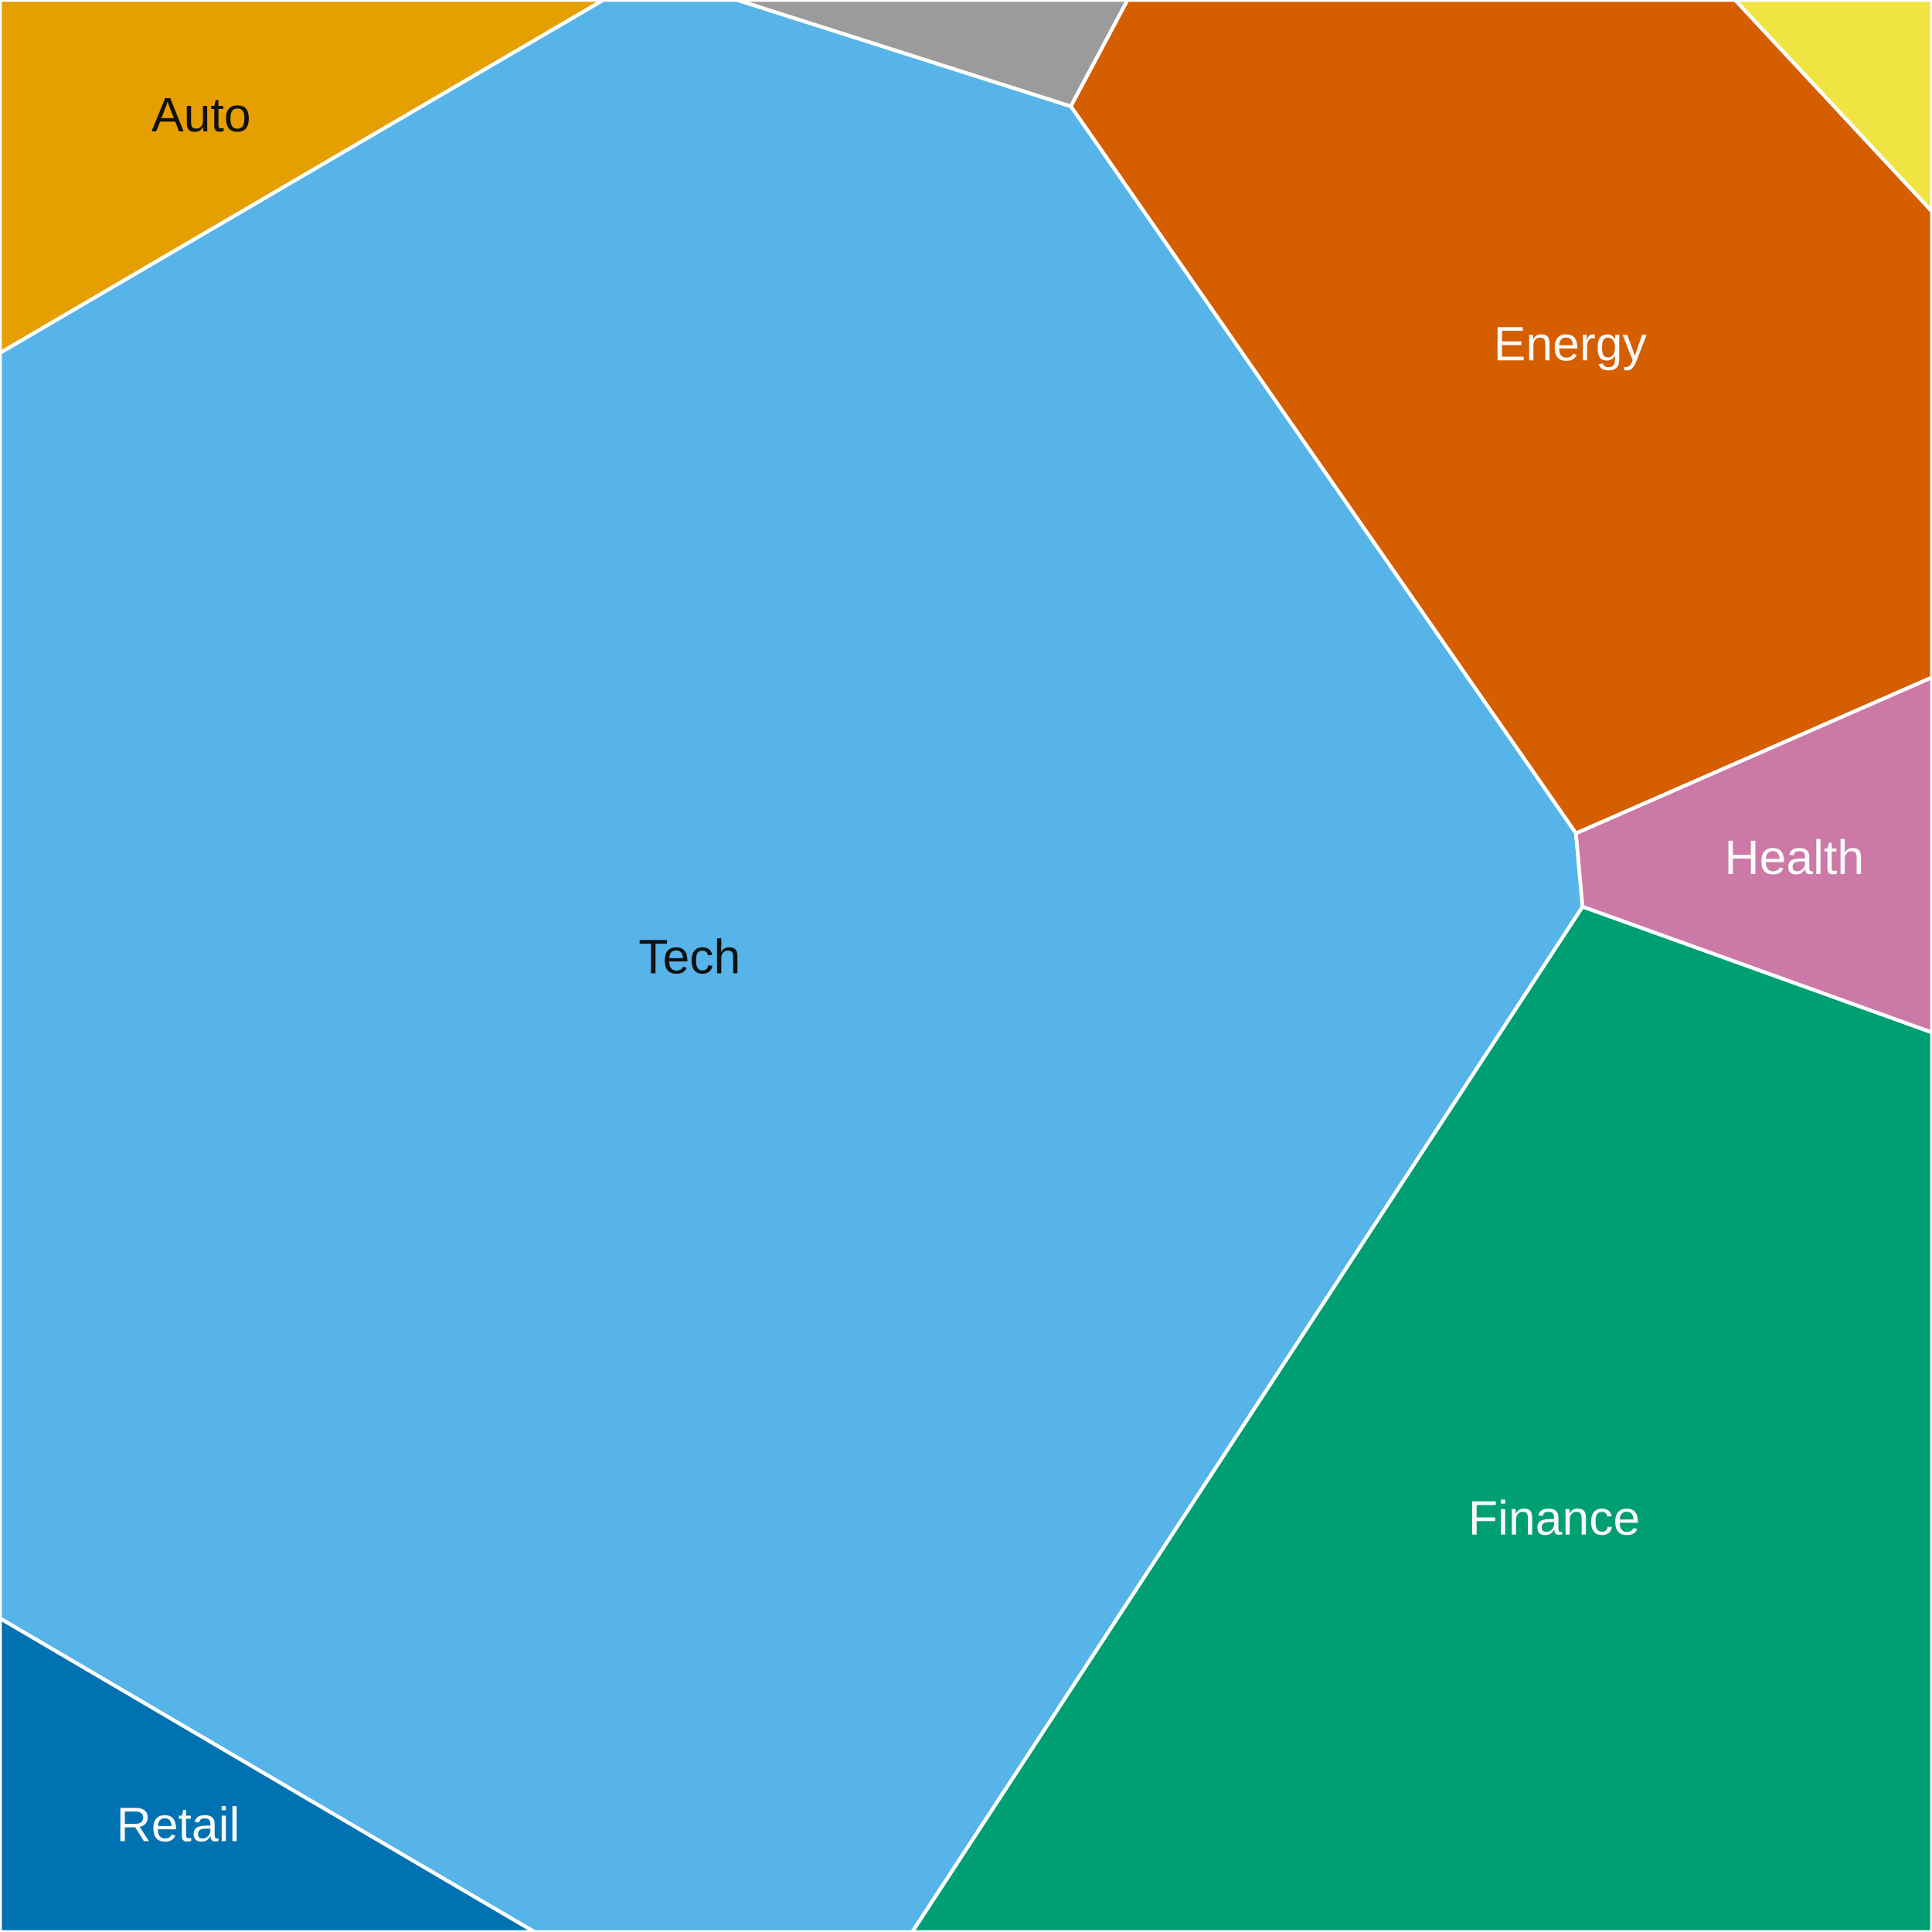
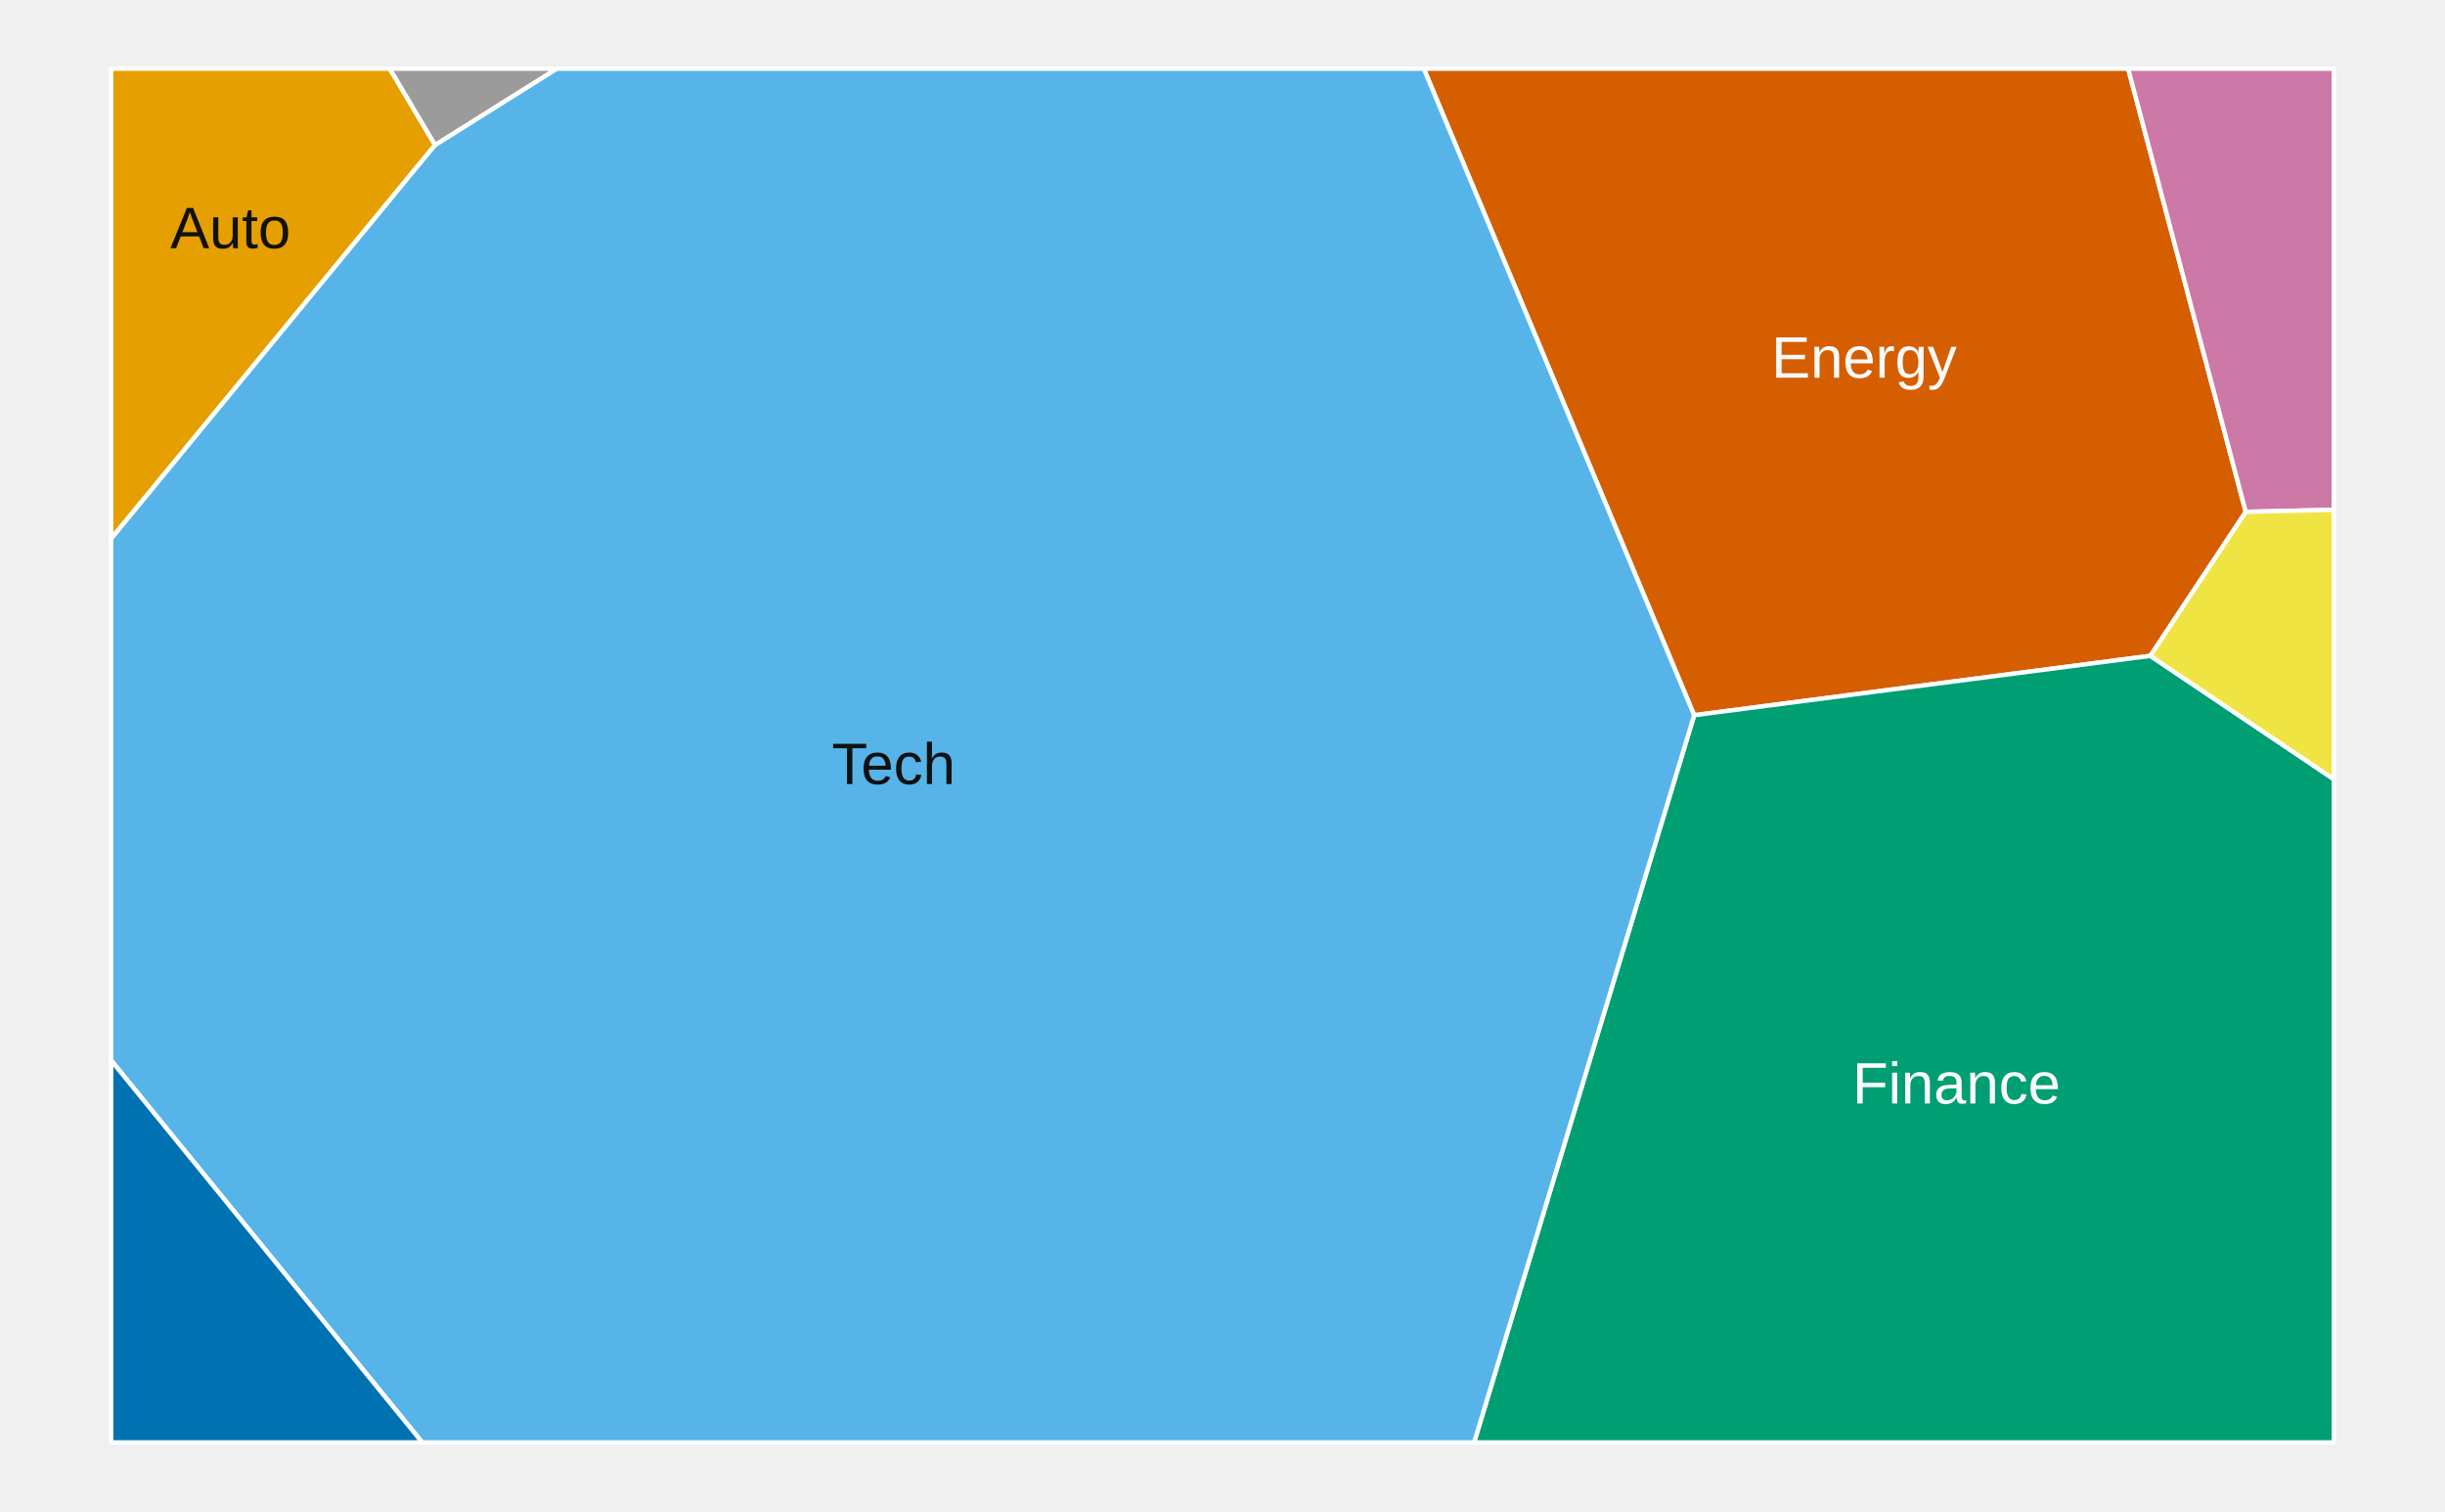
- <svg xmlns="http://www.w3.org/2000/svg" viewBox="0 0 800 800" width="800" height="800">
+ <svg xmlns="http://www.w3.org/2000/svg" viewBox="-18 141.662 836 516.676" width="836" height="516.676">
  <defs>
    <style>
      .cell { stroke: #FFFFFF; stroke-width: 1.5; stroke-linejoin: round; }
      .cell-label { font-family: "Helvetica Neue", Arial, sans-serif; text-anchor: middle; dominant-baseline: middle; }
    </style>
    <clipPath id="clip-Energy">
-       <path d="M800.00,280.51 L800.00,87.54 L718.52,0.00 L466.86,0.00 L443.38,44.00 L652.57,345.09 Z" />
+       <path d="M468.83,165.15 L561.27,386.21 L717.26,365.91 L749.87,316.67 L709.66,165.15 Z" />
    </clipPath>
    <clipPath id="clip-Finance">
-       <path d="M800.00,800.00 L800.00,427.51 L655.30,375.41 L377.67,800.00 Z" />
+       <path d="M486.03,634.85 L780.00,634.85 L780.00,408.09 L717.26,365.91 L561.27,386.21 Z" />
    </clipPath>
    <clipPath id="clip-Auto">
-       <path d="M0.00,0.00 L0.00,146.17 L249.86,0.00 Z" />
+       <path d="M20.00,165.15 L20.00,325.86 L130.76,191.23 L115.29,165.15 Z" />
    </clipPath>
    <clipPath id="clip-Tech">
-       <path d="M249.86,0.00 L0.00,146.17 L0.00,670.14 L221.32,800.00 L377.67,800.00 L655.30,375.41 L652.57,345.09 L443.38,44.00 L305.30,0.00 Z" />
-     </clipPath>
-     <clipPath id="clip-Health">
-       <path d="M800.00,280.51 L652.57,345.09 L655.30,375.41 L800.00,427.51 Z" />
-     </clipPath>
-     <clipPath id="clip-Retail">
-       <path d="M221.32,800.00 L-0.00,670.14 L-0.00,800.00 Z" />
+       <path d="M20.00,504.23 L126.37,634.85 L486.03,634.85 L561.27,386.21 L468.83,165.15 L172.33,165.15 L130.76,191.23 L20.00,325.86 Z" />
    </clipPath>
  </defs>
  <g id="voronoi-treemap">
    <g id="group-Companies">
-       <path id="cell-Energy" class="cell" d="M800.00,280.51 L800.00,87.54 L718.52,0.00 L466.86,0.00 L443.38,44.00 L652.57,345.09 Z" fill="#D55E00">
+       <path id="cell-Energy" class="cell" d="M468.83,165.15 L561.27,386.21 L717.26,365.91 L749.87,316.67 L709.66,165.15 Z" fill="#D55E00">
          </path>
-       <text class="cell-label" x="650.14" y="143.54" font-size="20.0" fill="#FAFAFA" clip-path="url(#clip-Energy)">Energy</text>
-       <path id="cell-Finance" class="cell" d="M800.00,800.00 L800.00,427.51 L655.30,375.41 L377.67,800.00 Z" fill="#009E73">
+       <text class="cell-label" x="619.36" y="265.13" font-size="20.0" fill="#FAFAFA" clip-path="url(#clip-Energy)">Energy</text>
+       <path id="cell-Finance" class="cell" d="M486.03,634.85 L780.00,634.85 L780.00,408.09 L717.26,365.91 L561.27,386.21 Z" fill="#009E73">
          </path>
-       <text class="cell-label" x="643.53" y="629.77" font-size="20.0" fill="#FAFAFA" clip-path="url(#clip-Finance)">Finance</text>
-       <path id="cell-Auto" class="cell" d="M0.00,0.00 L0.00,146.17 L249.86,0.00 Z" fill="#E69F00">
+       <text class="cell-label" x="650.97" y="513.31" font-size="20.0" fill="#FAFAFA" clip-path="url(#clip-Finance)">Finance</text>
+       <path id="cell-Auto" class="cell" d="M20.00,165.15 L20.00,325.86 L130.76,191.23 L115.29,165.15 Z" fill="#E69F00">
          </path>
-       <text class="cell-label" x="83.29" y="48.72" font-size="20.0" fill="#111111" clip-path="url(#clip-Auto)">Auto</text>
-       <path id="cell-Tech" class="cell" d="M249.86,0.00 L0.00,146.17 L0.00,670.14 L221.32,800.00 L377.67,800.00 L655.30,375.41 L652.57,345.09 L443.38,44.00 L305.30,0.00 Z" fill="#56B4E9">
+       <text class="cell-label" x="60.81" y="220.85" font-size="20.0" fill="#111111" clip-path="url(#clip-Auto)">Auto</text>
+       <path id="cell-Tech" class="cell" d="M20.00,504.23 L126.37,634.85 L486.03,634.85 L561.27,386.21 L468.83,165.15 L172.33,165.15 L130.76,191.23 L20.00,325.86 Z" fill="#56B4E9">
          </path>
-       <text class="cell-label" x="285.52" y="397.35" font-size="20.0" fill="#111111" clip-path="url(#clip-Tech)">Tech</text>
-       <path id="cell-Health" class="cell" d="M800.00,280.51 L652.57,345.09 L655.30,375.41 L800.00,427.51 Z" fill="#CC79A7">
+       <text class="cell-label" x="287.54" y="404.07" font-size="20.0" fill="#111111" clip-path="url(#clip-Tech)">Tech</text>
+       <path id="cell-Health" class="cell" d="M709.66,165.15 L749.87,316.67 L780.00,315.98 L780.00,165.15 Z" fill="#CC79A7">
          </path>
-       <text class="cell-label" x="742.96" y="356.22" font-size="20.0" fill="#FAFAFA" clip-path="url(#clip-Health)">Health</text>
-       <path id="cell-Retail" class="cell" d="M221.32,800.00 L-0.00,670.14 L-0.00,800.00 Z" fill="#0072B2">
+       <path id="cell-Retail" class="cell" d="M126.37,634.85 L20.00,504.23 L20.00,634.85 Z" fill="#0072B2">
          </path>
-       <text class="cell-label" x="73.77" y="756.71" font-size="20.0" fill="#FAFAFA" clip-path="url(#clip-Retail)">Retail</text>
-       <path id="cell-Utilities" class="cell" d="M718.52,0.00 L800.00,87.54 L800.00,0.00 Z" fill="#F0E442">
+       <path id="cell-Utilities" class="cell" d="M780.00,315.98 L749.87,316.67 L717.26,365.91 L780.00,408.09 Z" fill="#F0E442">
          </path>
-       <path id="cell-RealEstate" class="cell" d="M305.30,0.00 L443.38,44.00 L466.86,0.00 Z" fill="#9B9B9B">
+       <path id="cell-RealEstate" class="cell" d="M115.29,165.15 L130.76,191.23 L172.33,165.15 Z" fill="#9B9B9B">
          </path>
    </g>
  </g>
</svg>
